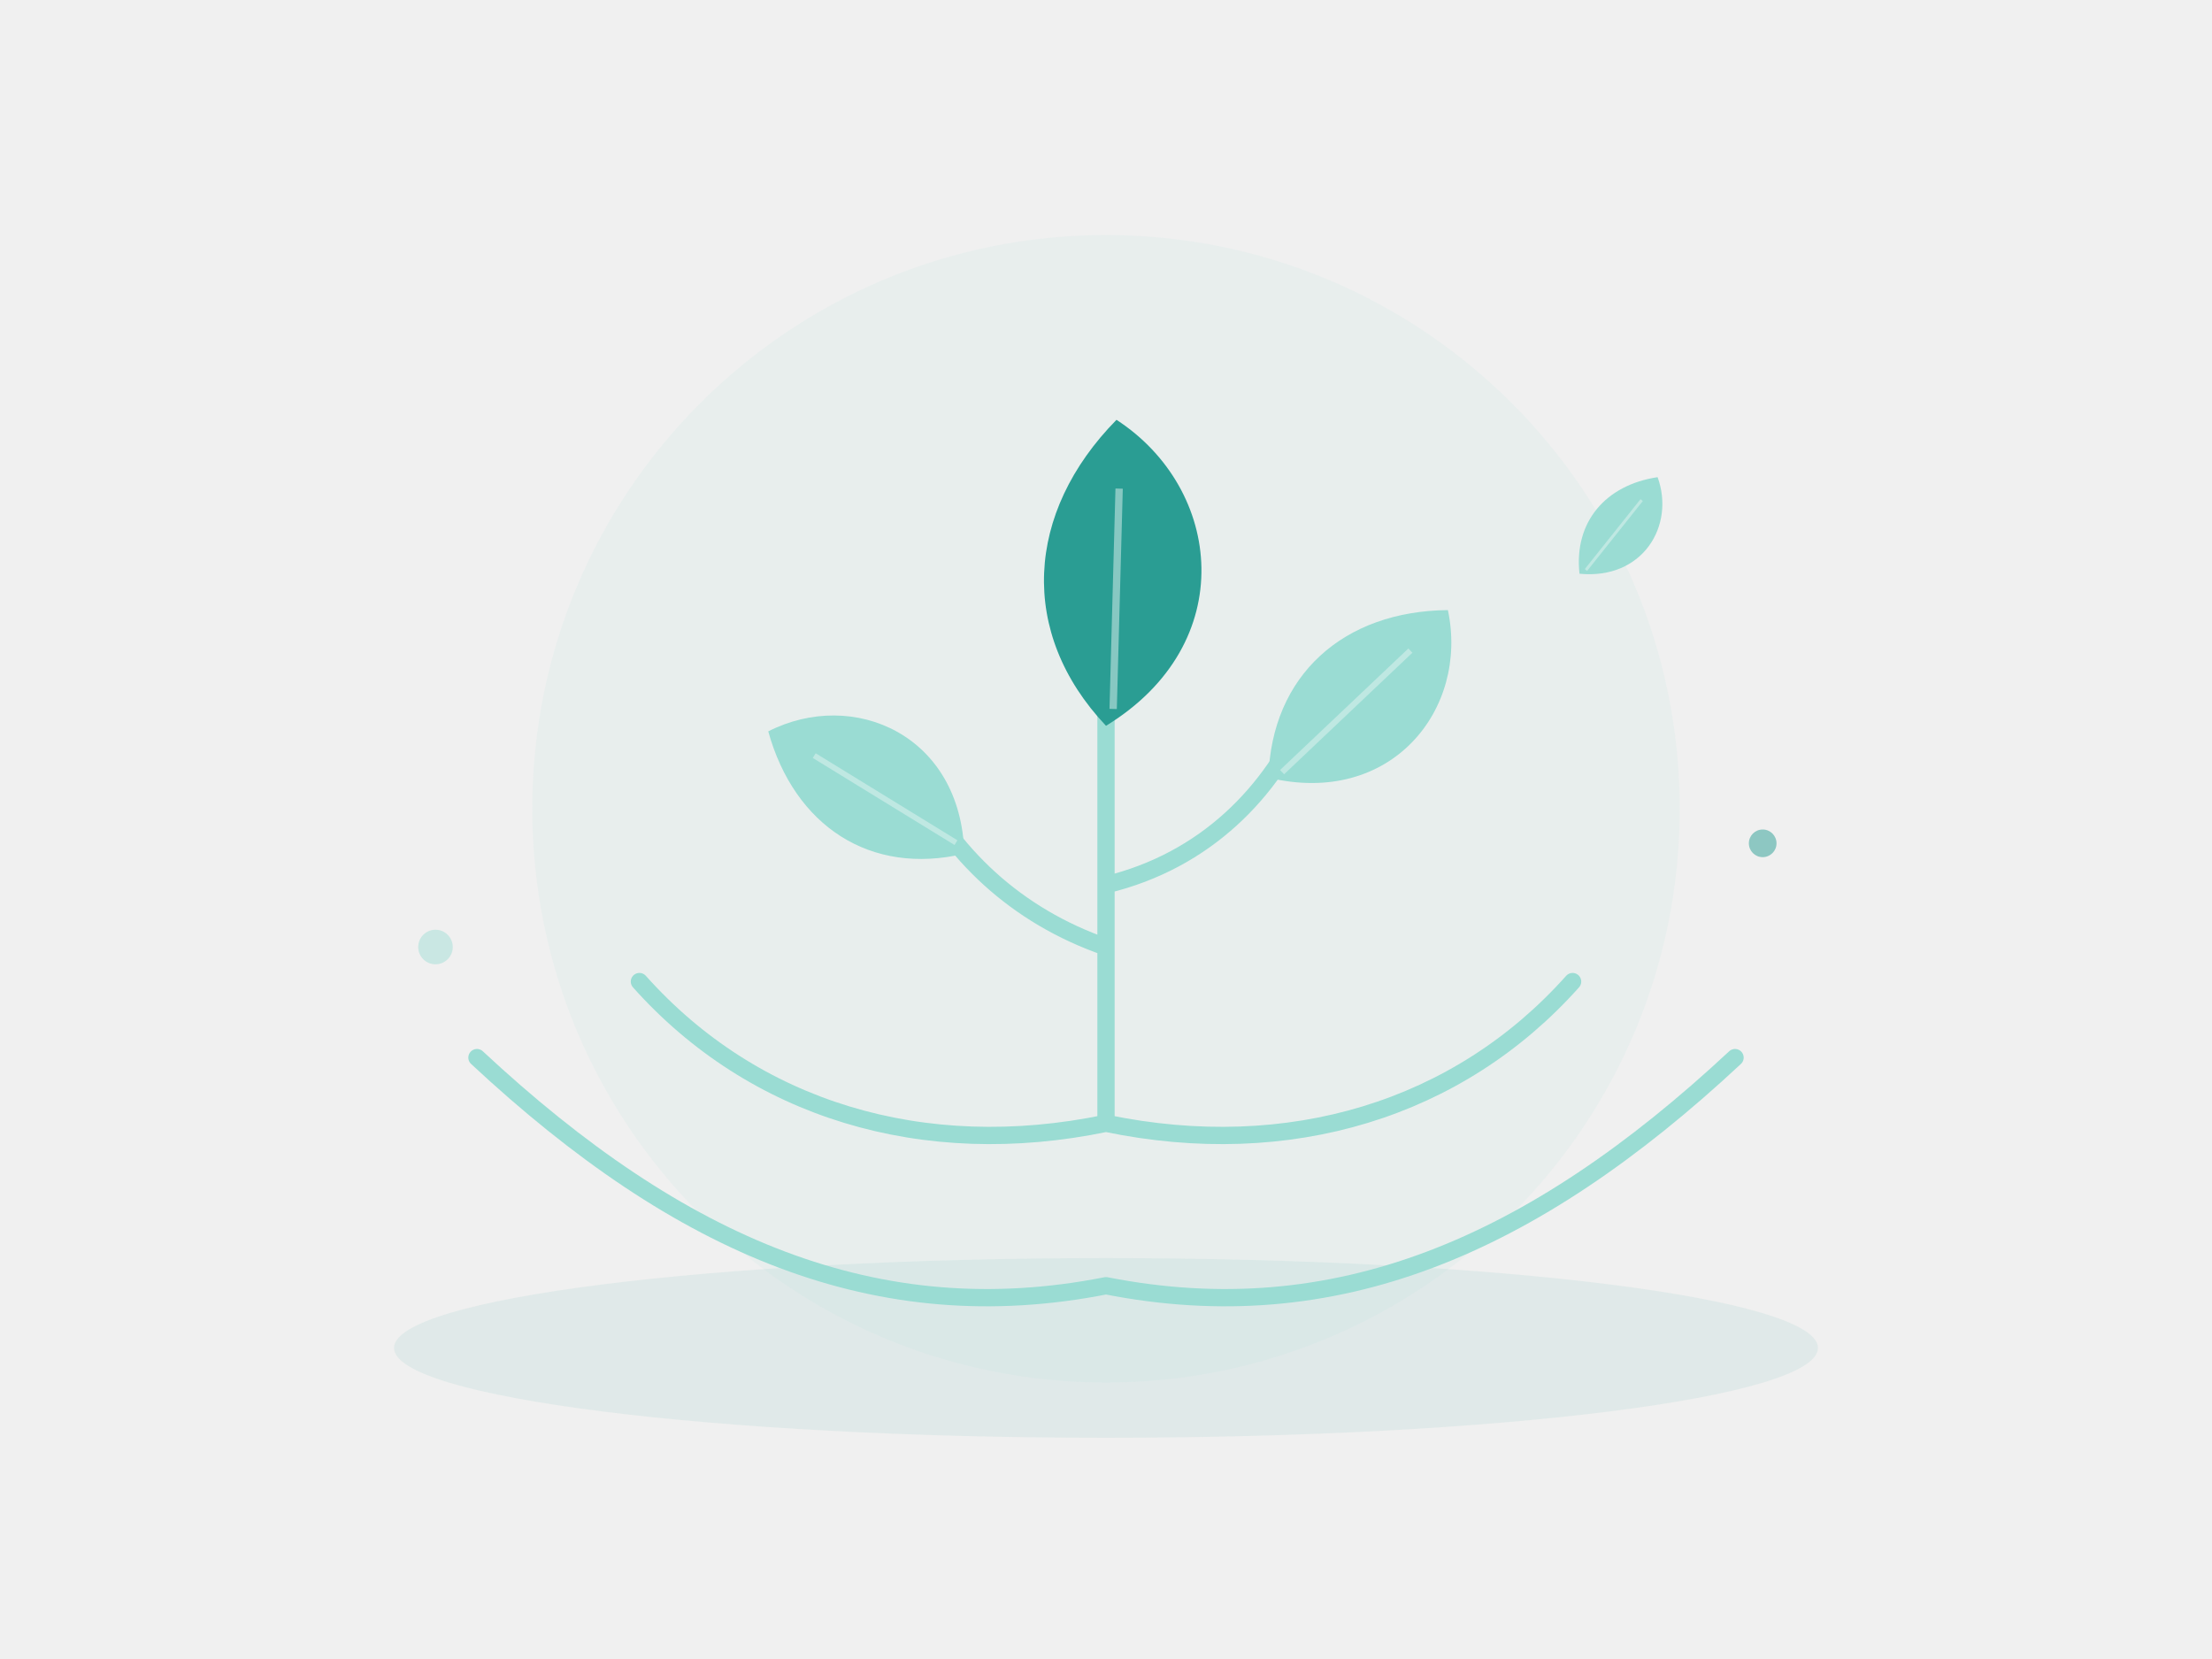
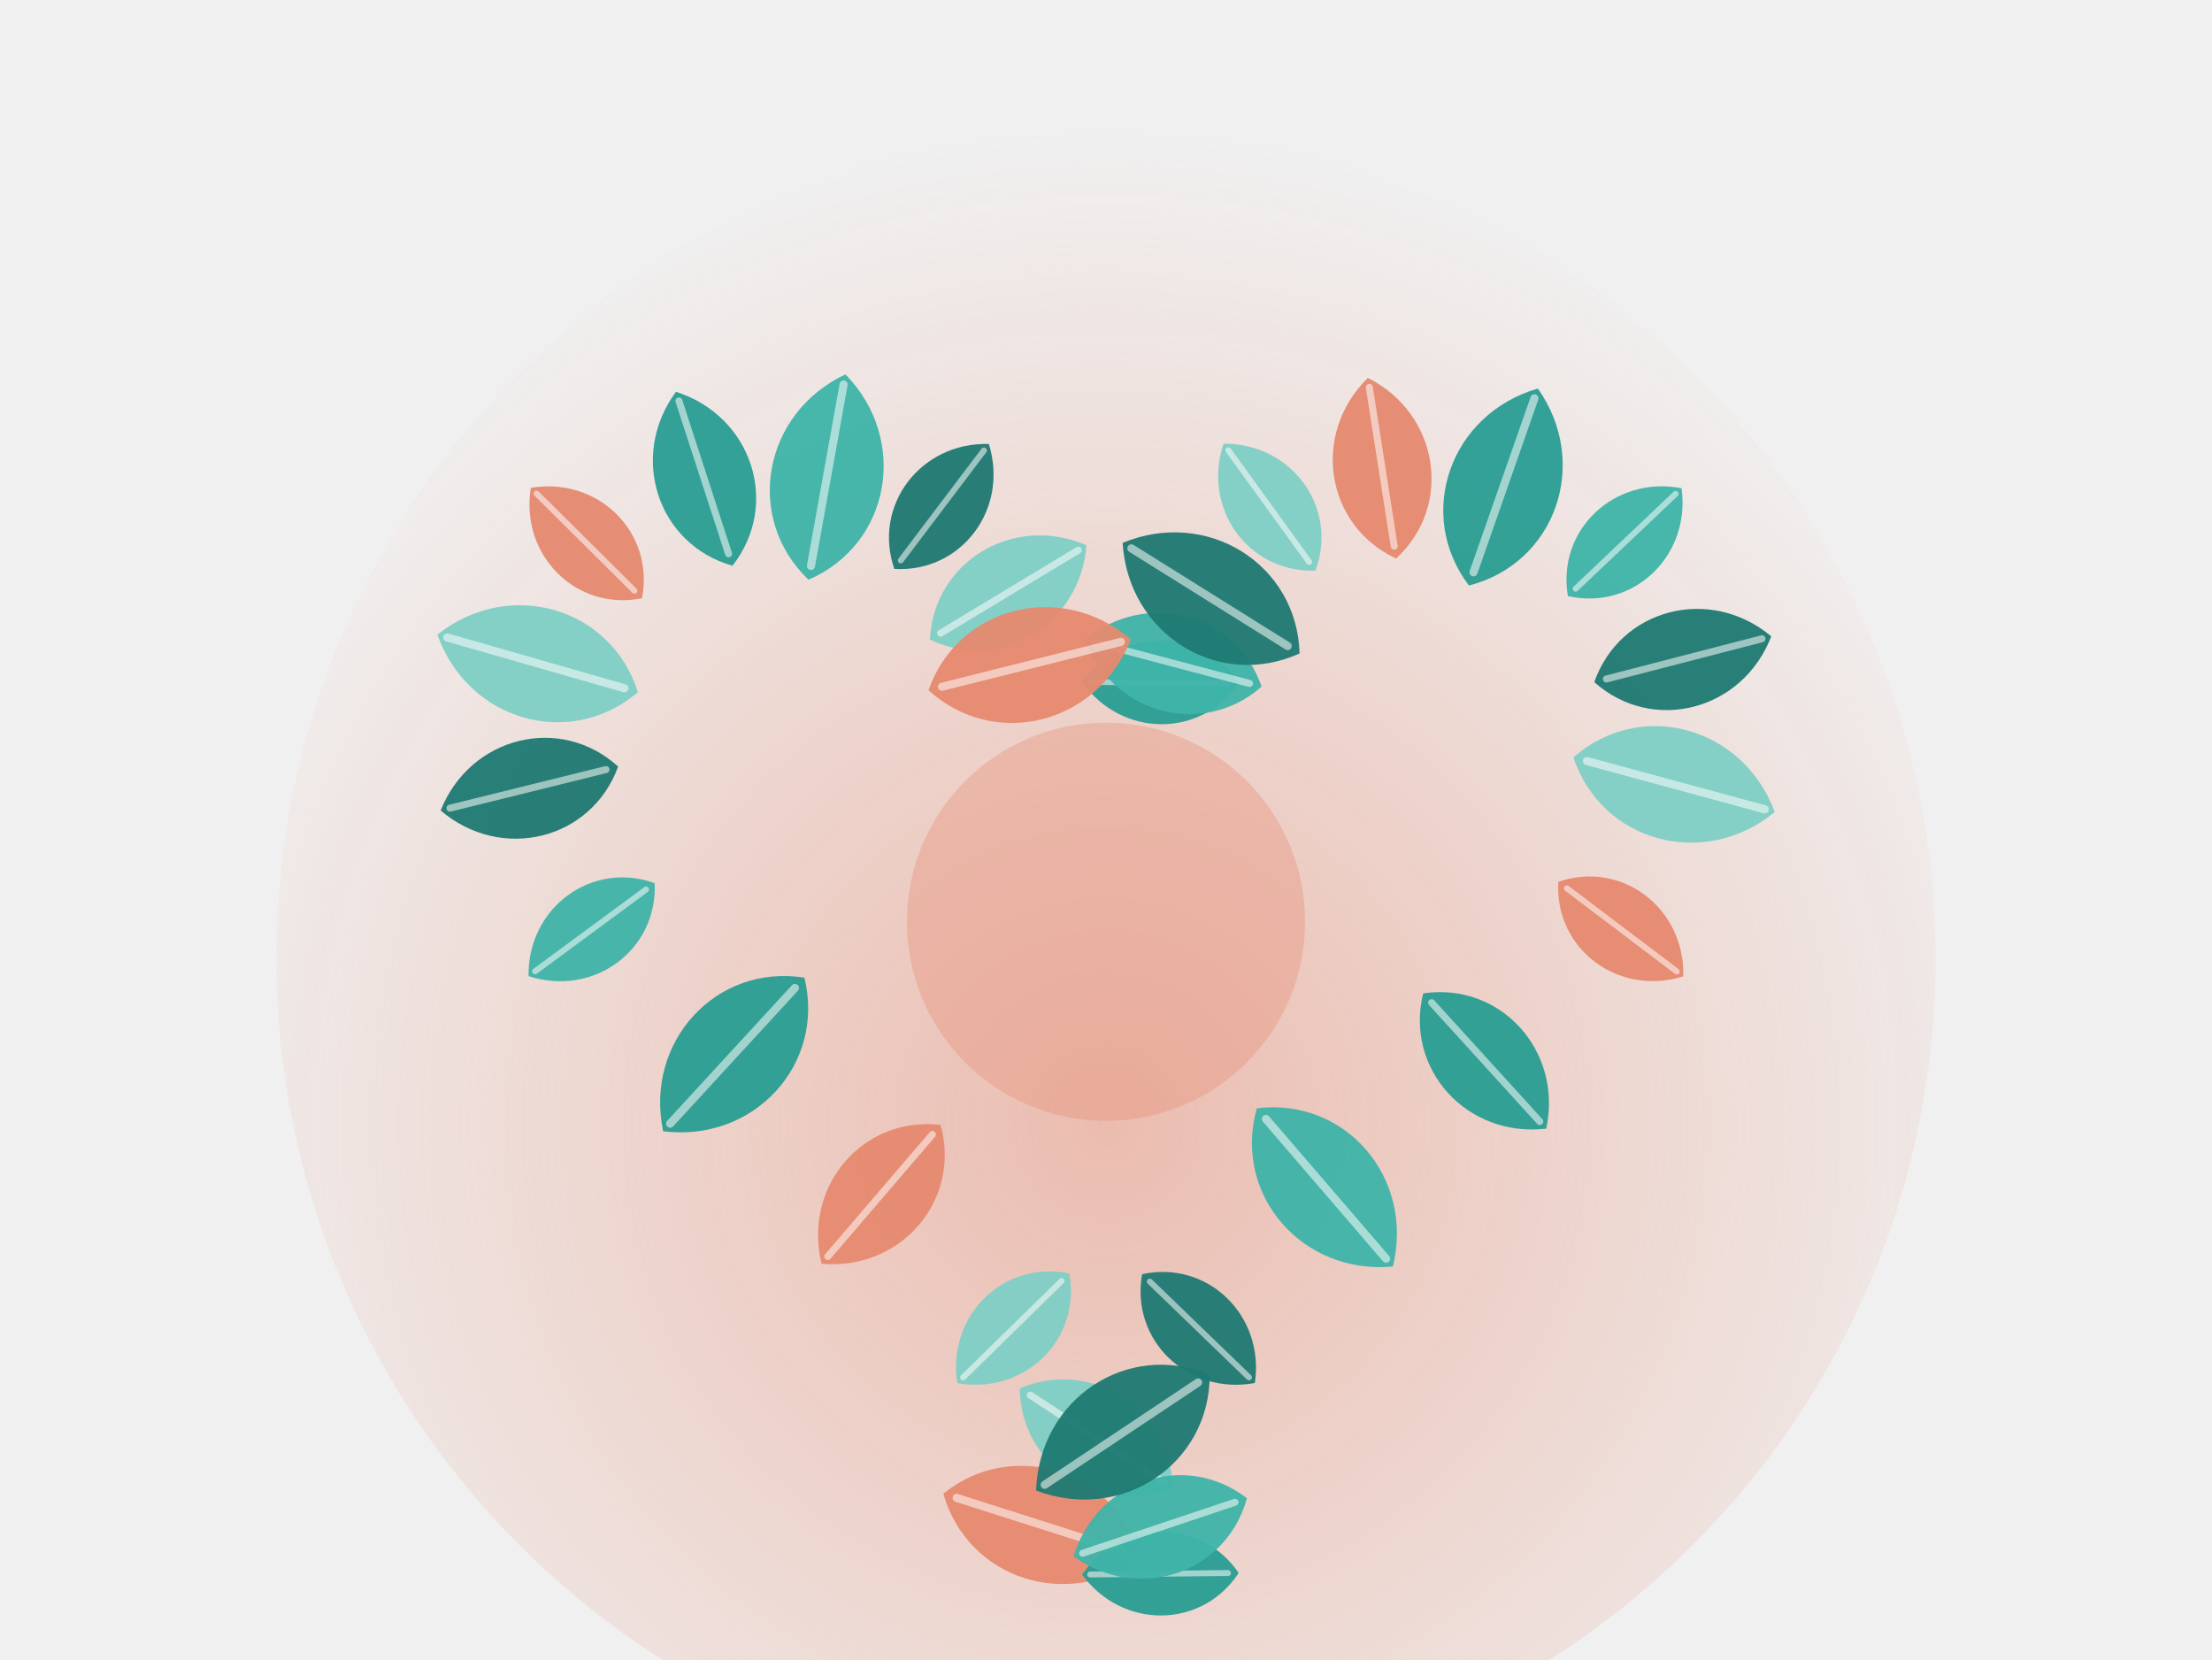
- <svg xmlns="http://www.w3.org/2000/svg" viewBox="0 0 640 480" aria-hidden="true" focusable="false">
-   <ellipse cx="320" cy="390" rx="206" ry="26" fill="#2A9D93" opacity=".08" />
-   <circle cx="320" cy="234" r="166" fill="#9ADCD3" opacity=".09" />
-   <g fill="none" stroke="#9ADCD3" stroke-width="5" stroke-linecap="round" stroke-linejoin="round">
-     <path d="M138 306C197 361 254 385 320 372C386 385 443 361 502 306" />
-     <path d="M185 284C218 321 267 336 320 325C373 336 422 321 455 284M320 324V194M320 274C294 265 275 247 264 224M320 256C349 249 368 229 378 206" />
+ <svg xmlns="http://www.w3.org/2000/svg" viewBox="0 0 600 450" aria-hidden="true">
+   <defs>
+     <radialGradient id="gw" cx="50%" cy="60%" r="60%">
+       <stop offset="0" stop-color="#E6896F" stop-opacity=".5" />
+       <stop offset="1" stop-color="#E6896F" stop-opacity="0" />
+     </radialGradient>
+   </defs>
+   <circle cx="300" cy="260" r="225" fill="url(#gw)" />
+   <circle cx="300" cy="250" r="54" fill="#E6896F" fill-opacity=".35" />
+   <g transform="translate(300.0,185.0) rotate(90.4)" opacity="0.95">
+     <path d="M0,-36.0 C15.1,-25.9 15.1,-4.3 0,6.5 C-15.1,-4.3 -15.1,-25.9 0,-36.0Z" fill="#2A9D93" />
+     <path d="M0,-33.1 L0,4.3" stroke="#fff" stroke-opacity=".55" stroke-width="1.6" stroke-linecap="round" />
  </g>
-   <g transform="translate(320 210) rotate(23) scale(1.06)" fill="#2A9D93">
-     <path d="M0 0C-32-14-43-45-30-78C4-72 25-35 0 0Z" />
-     <path d="M0-5L-22-61" stroke="#E3F3F1" stroke-width="2" opacity=".5" />
+   <g transform="translate(301.6,175.5) rotate(104.8)" opacity="0.95">
+     <path d="M0,-42.0 C17.6,-30.2 17.6,-5.0 0,7.6 C-17.6,-5.0 -17.6,-30.2 0,-42.0Z" fill="#3FB3A8" />
+     <path d="M0,-38.6 L0,5.0" stroke="#fff" stroke-opacity=".55" stroke-width="1.9" stroke-linecap="round" />
  </g>
-   <g transform="translate(279 247) rotate(-37) scale(0.8)" fill="#9ADCD3">
-     <path d="M0 0C-32-14-43-45-30-78C4-72 25-35 0 0Z" />
-     <path d="M0-5L-22-61" stroke="#E3F3F1" stroke-width="2" opacity=".5" />
+   <g transform="translate(311.8,151.8) rotate(122.0)" opacity="0.95">
+     <path d="M0,-48.0 C20.2,-34.6 20.2,-5.8 0,8.6 C-20.2,-5.8 -20.2,-34.6 0,-48.0Z" fill="#1E7A72" />
+     <path d="M0,-44.2 L0,5.8" stroke="#fff" stroke-opacity=".55" stroke-width="2.2" stroke-linecap="round" />
  </g>
-   <g transform="translate(367 225) rotate(68) scale(0.85)" fill="#9ADCD3">
-     <path d="M0 0C-32-14-43-45-30-78C4-72 25-35 0 0Z" />
-     <path d="M0-5L-22-61" stroke="#E3F3F1" stroke-width="2" opacity=".5" />
+   <g transform="translate(335.7,125.6) rotate(144.1)" opacity="0.95">
+     <path d="M0,-36.0 C15.1,-25.9 15.1,-4.3 0,6.5 C-15.1,-4.3 -15.1,-25.9 0,-36.0Z" fill="#7FCFC5" />
+     <path d="M0,-33.1 L0,4.3" stroke="#fff" stroke-opacity=".55" stroke-width="1.6" stroke-linecap="round" />
  </g>
-   <g transform="translate(457 166) rotate(60) scale(0.43)" fill="#9ADCD3">
-     <path d="M0 0C-32-14-43-45-30-78C4-72 25-35 0 0Z" />
-     <path d="M0-5L-22-61" stroke="#E3F3F1" stroke-width="2" opacity=".5" />
+   <g transform="translate(372.2,110.0) rotate(171.1)" opacity="0.95">
+     <path d="M0,-42.0 C17.6,-30.2 17.6,-5.0 0,7.6 C-17.6,-5.0 -17.6,-30.2 0,-42.0Z" fill="#E6896F" />
+     <path d="M0,-38.6 L0,5.0" stroke="#fff" stroke-opacity=".55" stroke-width="1.9" stroke-linecap="round" />
  </g>
-   <circle cx="126" cy="274" r="5" fill="#9ADCD3" opacity=".45" />
-   <circle cx="510" cy="244" r="4" fill="#2A9D93" opacity=".5" />
+   <g transform="translate(414.3,113.5) rotate(199.3)" opacity="0.95">
+     <path d="M0,-48.0 C20.2,-34.6 20.2,-5.8 0,8.6 C-20.2,-5.8 -20.2,-34.6 0,-48.0Z" fill="#2A9D93" />
+     <path d="M0,-44.2 L0,5.8" stroke="#fff" stroke-opacity=".55" stroke-width="2.2" stroke-linecap="round" />
+   </g>
+   <g transform="translate(451.4,136.9) rotate(226.5)" opacity="0.95">
+     <path d="M0,-36.0 C15.1,-25.9 15.1,-4.3 0,6.5 C-15.1,-4.3 -15.1,-25.9 0,-36.0Z" fill="#3FB3A8" />
+     <path d="M0,-33.1 L0,4.3" stroke="#fff" stroke-opacity=".55" stroke-width="1.6" stroke-linecap="round" />
+   </g>
+   <g transform="translate(473.1,174.5) rotate(255.5)" opacity="0.95">
+     <path d="M0,-42.0 C17.6,-30.2 17.6,-5.0 0,7.6 C-17.6,-5.0 -17.6,-30.2 0,-42.0Z" fill="#1E7A72" />
+     <path d="M0,-38.6 L0,5.0" stroke="#fff" stroke-opacity=".55" stroke-width="1.9" stroke-linecap="round" />
+   </g>
+   <g transform="translate(473.1,218.0) rotate(285.2)" opacity="0.95">
+     <path d="M0,-48.0 C20.2,-34.6 20.2,-5.8 0,8.6 C-20.2,-5.8 -20.2,-34.6 0,-48.0Z" fill="#7FCFC5" />
+     <path d="M0,-44.2 L0,5.8" stroke="#fff" stroke-opacity=".55" stroke-width="2.2" stroke-linecap="round" />
+   </g>
+   <g transform="translate(451.4,260.9) rotate(307.1)" opacity="0.95">
+     <path d="M0,-36.0 C15.1,-25.9 15.1,-4.3 0,6.5 C-15.1,-4.3 -15.1,-25.9 0,-36.0Z" fill="#E6896F" />
+     <path d="M0,-33.1 L0,4.3" stroke="#fff" stroke-opacity=".55" stroke-width="1.6" stroke-linecap="round" />
+   </g>
+   <g transform="translate(414.3,300.5) rotate(317.7)" opacity="0.95">
+     <path d="M0,-42.0 C17.6,-30.2 17.6,-5.0 0,7.6 C-17.6,-5.0 -17.6,-30.2 0,-42.0Z" fill="#2A9D93" />
+     <path d="M0,-38.6 L0,5.0" stroke="#fff" stroke-opacity=".55" stroke-width="1.9" stroke-linecap="round" />
+   </g>
+   <g transform="translate(372.2,337.0) rotate(319.3)" opacity="0.95">
+     <path d="M0,-48.0 C20.2,-34.6 20.2,-5.8 0,8.6 C-20.2,-5.8 -20.2,-34.6 0,-48.0Z" fill="#3FB3A8" />
+     <path d="M0,-44.2 L0,5.8" stroke="#fff" stroke-opacity=".55" stroke-width="2.2" stroke-linecap="round" />
+   </g>
+   <g transform="translate(335.7,370.6) rotate(314.0)" opacity="0.95">
+     <path d="M0,-36.0 C15.1,-25.9 15.1,-4.3 0,6.5 C-15.1,-4.3 -15.1,-25.9 0,-36.0Z" fill="#1E7A72" />
+     <path d="M0,-33.1 L0,4.3" stroke="#fff" stroke-opacity=".55" stroke-width="1.6" stroke-linecap="round" />
+   </g>
+   <g transform="translate(311.8,399.5) rotate(303.1)" opacity="0.95">
+     <path d="M0,-42.0 C17.6,-30.2 17.6,-5.0 0,7.6 C-17.6,-5.0 -17.6,-30.2 0,-42.0Z" fill="#7FCFC5" />
+     <path d="M0,-38.6 L0,5.0" stroke="#fff" stroke-opacity=".55" stroke-width="1.9" stroke-linecap="round" />
+   </g>
+   <g transform="translate(301.6,419.7) rotate(287.7)" opacity="0.95">
+     <path d="M0,-48.0 C20.2,-34.6 20.2,-5.8 0,8.6 C-20.2,-5.8 -20.2,-34.6 0,-48.0Z" fill="#E6896F" />
+     <path d="M0,-44.2 L0,5.8" stroke="#fff" stroke-opacity=".55" stroke-width="2.2" stroke-linecap="round" />
+   </g>
+   <g transform="translate(300.0,427.0) rotate(89.4)" opacity="0.95">
+     <path d="M0,-36.0 C15.1,-25.9 15.1,-4.3 0,6.5 C-15.1,-4.3 -15.1,-25.9 0,-36.0Z" fill="#2A9D93" />
+     <path d="M0,-33.1 L0,4.3" stroke="#fff" stroke-opacity=".55" stroke-width="1.6" stroke-linecap="round" />
+   </g>
+   <g transform="translate(298.4,419.7) rotate(71.5)" opacity="0.95">
+     <path d="M0,-42.0 C17.6,-30.2 17.6,-5.0 0,7.6 C-17.6,-5.0 -17.6,-30.2 0,-42.0Z" fill="#3FB3A8" />
+     <path d="M0,-38.6 L0,5.0" stroke="#fff" stroke-opacity=".55" stroke-width="1.9" stroke-linecap="round" />
+   </g>
+   <g transform="translate(288.2,399.5) rotate(56.3)" opacity="0.95">
+     <path d="M0,-48.0 C20.2,-34.6 20.2,-5.8 0,8.6 C-20.2,-5.8 -20.2,-34.6 0,-48.0Z" fill="#1E7A72" />
+     <path d="M0,-44.2 L0,5.8" stroke="#fff" stroke-opacity=".55" stroke-width="2.2" stroke-linecap="round" />
+   </g>
+   <g transform="translate(264.3,370.6) rotate(45.6)" opacity="0.95">
+     <path d="M0,-36.0 C15.1,-25.9 15.1,-4.3 0,6.5 C-15.1,-4.3 -15.1,-25.9 0,-36.0Z" fill="#7FCFC5" />
+     <path d="M0,-33.1 L0,4.3" stroke="#fff" stroke-opacity=".55" stroke-width="1.6" stroke-linecap="round" />
+   </g>
+   <g transform="translate(227.8,337.0) rotate(40.6)" opacity="0.95">
+     <path d="M0,-42.0 C17.6,-30.2 17.6,-5.0 0,7.6 C-17.6,-5.0 -17.6,-30.2 0,-42.0Z" fill="#E6896F" />
+     <path d="M0,-38.6 L0,5.0" stroke="#fff" stroke-opacity=".55" stroke-width="1.9" stroke-linecap="round" />
+   </g>
+   <g transform="translate(185.7,300.5) rotate(42.6)" opacity="0.95">
+     <path d="M0,-48.0 C20.2,-34.6 20.2,-5.8 0,8.6 C-20.2,-5.8 -20.2,-34.6 0,-48.0Z" fill="#2A9D93" />
+     <path d="M0,-44.2 L0,5.8" stroke="#fff" stroke-opacity=".55" stroke-width="2.2" stroke-linecap="round" />
+   </g>
+   <g transform="translate(148.6,260.9) rotate(53.6)" opacity="0.95">
+     <path d="M0,-36.0 C15.1,-25.9 15.1,-4.3 0,6.5 C-15.1,-4.3 -15.1,-25.9 0,-36.0Z" fill="#3FB3A8" />
+     <path d="M0,-33.1 L0,4.3" stroke="#fff" stroke-opacity=".55" stroke-width="1.6" stroke-linecap="round" />
+   </g>
+   <g transform="translate(126.9,218.0) rotate(76.1)" opacity="0.95">
+     <path d="M0,-42.0 C17.6,-30.2 17.6,-5.0 0,7.6 C-17.6,-5.0 -17.6,-30.2 0,-42.0Z" fill="#1E7A72" />
+     <path d="M0,-38.6 L0,5.0" stroke="#fff" stroke-opacity=".55" stroke-width="1.9" stroke-linecap="round" />
+   </g>
+   <g transform="translate(126.9,174.5) rotate(106.0)" opacity="0.95">
+     <path d="M0,-48.0 C20.2,-34.6 20.2,-5.8 0,8.6 C-20.2,-5.8 -20.2,-34.6 0,-48.0Z" fill="#7FCFC5" />
+     <path d="M0,-44.2 L0,5.8" stroke="#fff" stroke-opacity=".55" stroke-width="2.2" stroke-linecap="round" />
+   </g>
+   <g transform="translate(148.6,136.9) rotate(134.8)" opacity="0.95">
+     <path d="M0,-36.0 C15.1,-25.9 15.1,-4.3 0,6.5 C-15.1,-4.3 -15.1,-25.9 0,-36.0Z" fill="#E6896F" />
+     <path d="M0,-33.1 L0,4.3" stroke="#fff" stroke-opacity=".55" stroke-width="1.6" stroke-linecap="round" />
+   </g>
+   <g transform="translate(185.7,113.5) rotate(162.0)" opacity="0.95">
+     <path d="M0,-42.0 C17.6,-30.2 17.6,-5.0 0,7.6 C-17.6,-5.0 -17.6,-30.2 0,-42.0Z" fill="#2A9D93" />
+     <path d="M0,-38.6 L0,5.0" stroke="#fff" stroke-opacity=".55" stroke-width="1.9" stroke-linecap="round" />
+   </g>
+   <g transform="translate(227.8,110.0) rotate(190.2)" opacity="0.95">
+     <path d="M0,-48.0 C20.2,-34.6 20.2,-5.8 0,8.6 C-20.2,-5.8 -20.2,-34.6 0,-48.0Z" fill="#3FB3A8" />
+     <path d="M0,-44.2 L0,5.8" stroke="#fff" stroke-opacity=".55" stroke-width="2.2" stroke-linecap="round" />
+   </g>
+   <g transform="translate(264.3,125.6) rotate(217.1)" opacity="0.95">
+     <path d="M0,-36.0 C15.1,-25.9 15.1,-4.3 0,6.5 C-15.1,-4.3 -15.1,-25.9 0,-36.0Z" fill="#1E7A72" />
+     <path d="M0,-33.1 L0,4.3" stroke="#fff" stroke-opacity=".55" stroke-width="1.6" stroke-linecap="round" />
+   </g>
+   <g transform="translate(288.2,151.8) rotate(238.9)" opacity="0.95">
+     <path d="M0,-42.0 C17.6,-30.2 17.6,-5.0 0,7.6 C-17.6,-5.0 -17.6,-30.2 0,-42.0Z" fill="#7FCFC5" />
+     <path d="M0,-38.6 L0,5.0" stroke="#fff" stroke-opacity=".55" stroke-width="1.9" stroke-linecap="round" />
+   </g>
+   <g transform="translate(298.4,175.5) rotate(255.9)" opacity="0.95">
+     <path d="M0,-48.0 C20.2,-34.6 20.2,-5.8 0,8.6 C-20.2,-5.8 -20.2,-34.6 0,-48.0Z" fill="#E6896F" />
+     <path d="M0,-44.2 L0,5.8" stroke="#fff" stroke-opacity=".55" stroke-width="2.2" stroke-linecap="round" />
+   </g>
</svg>
